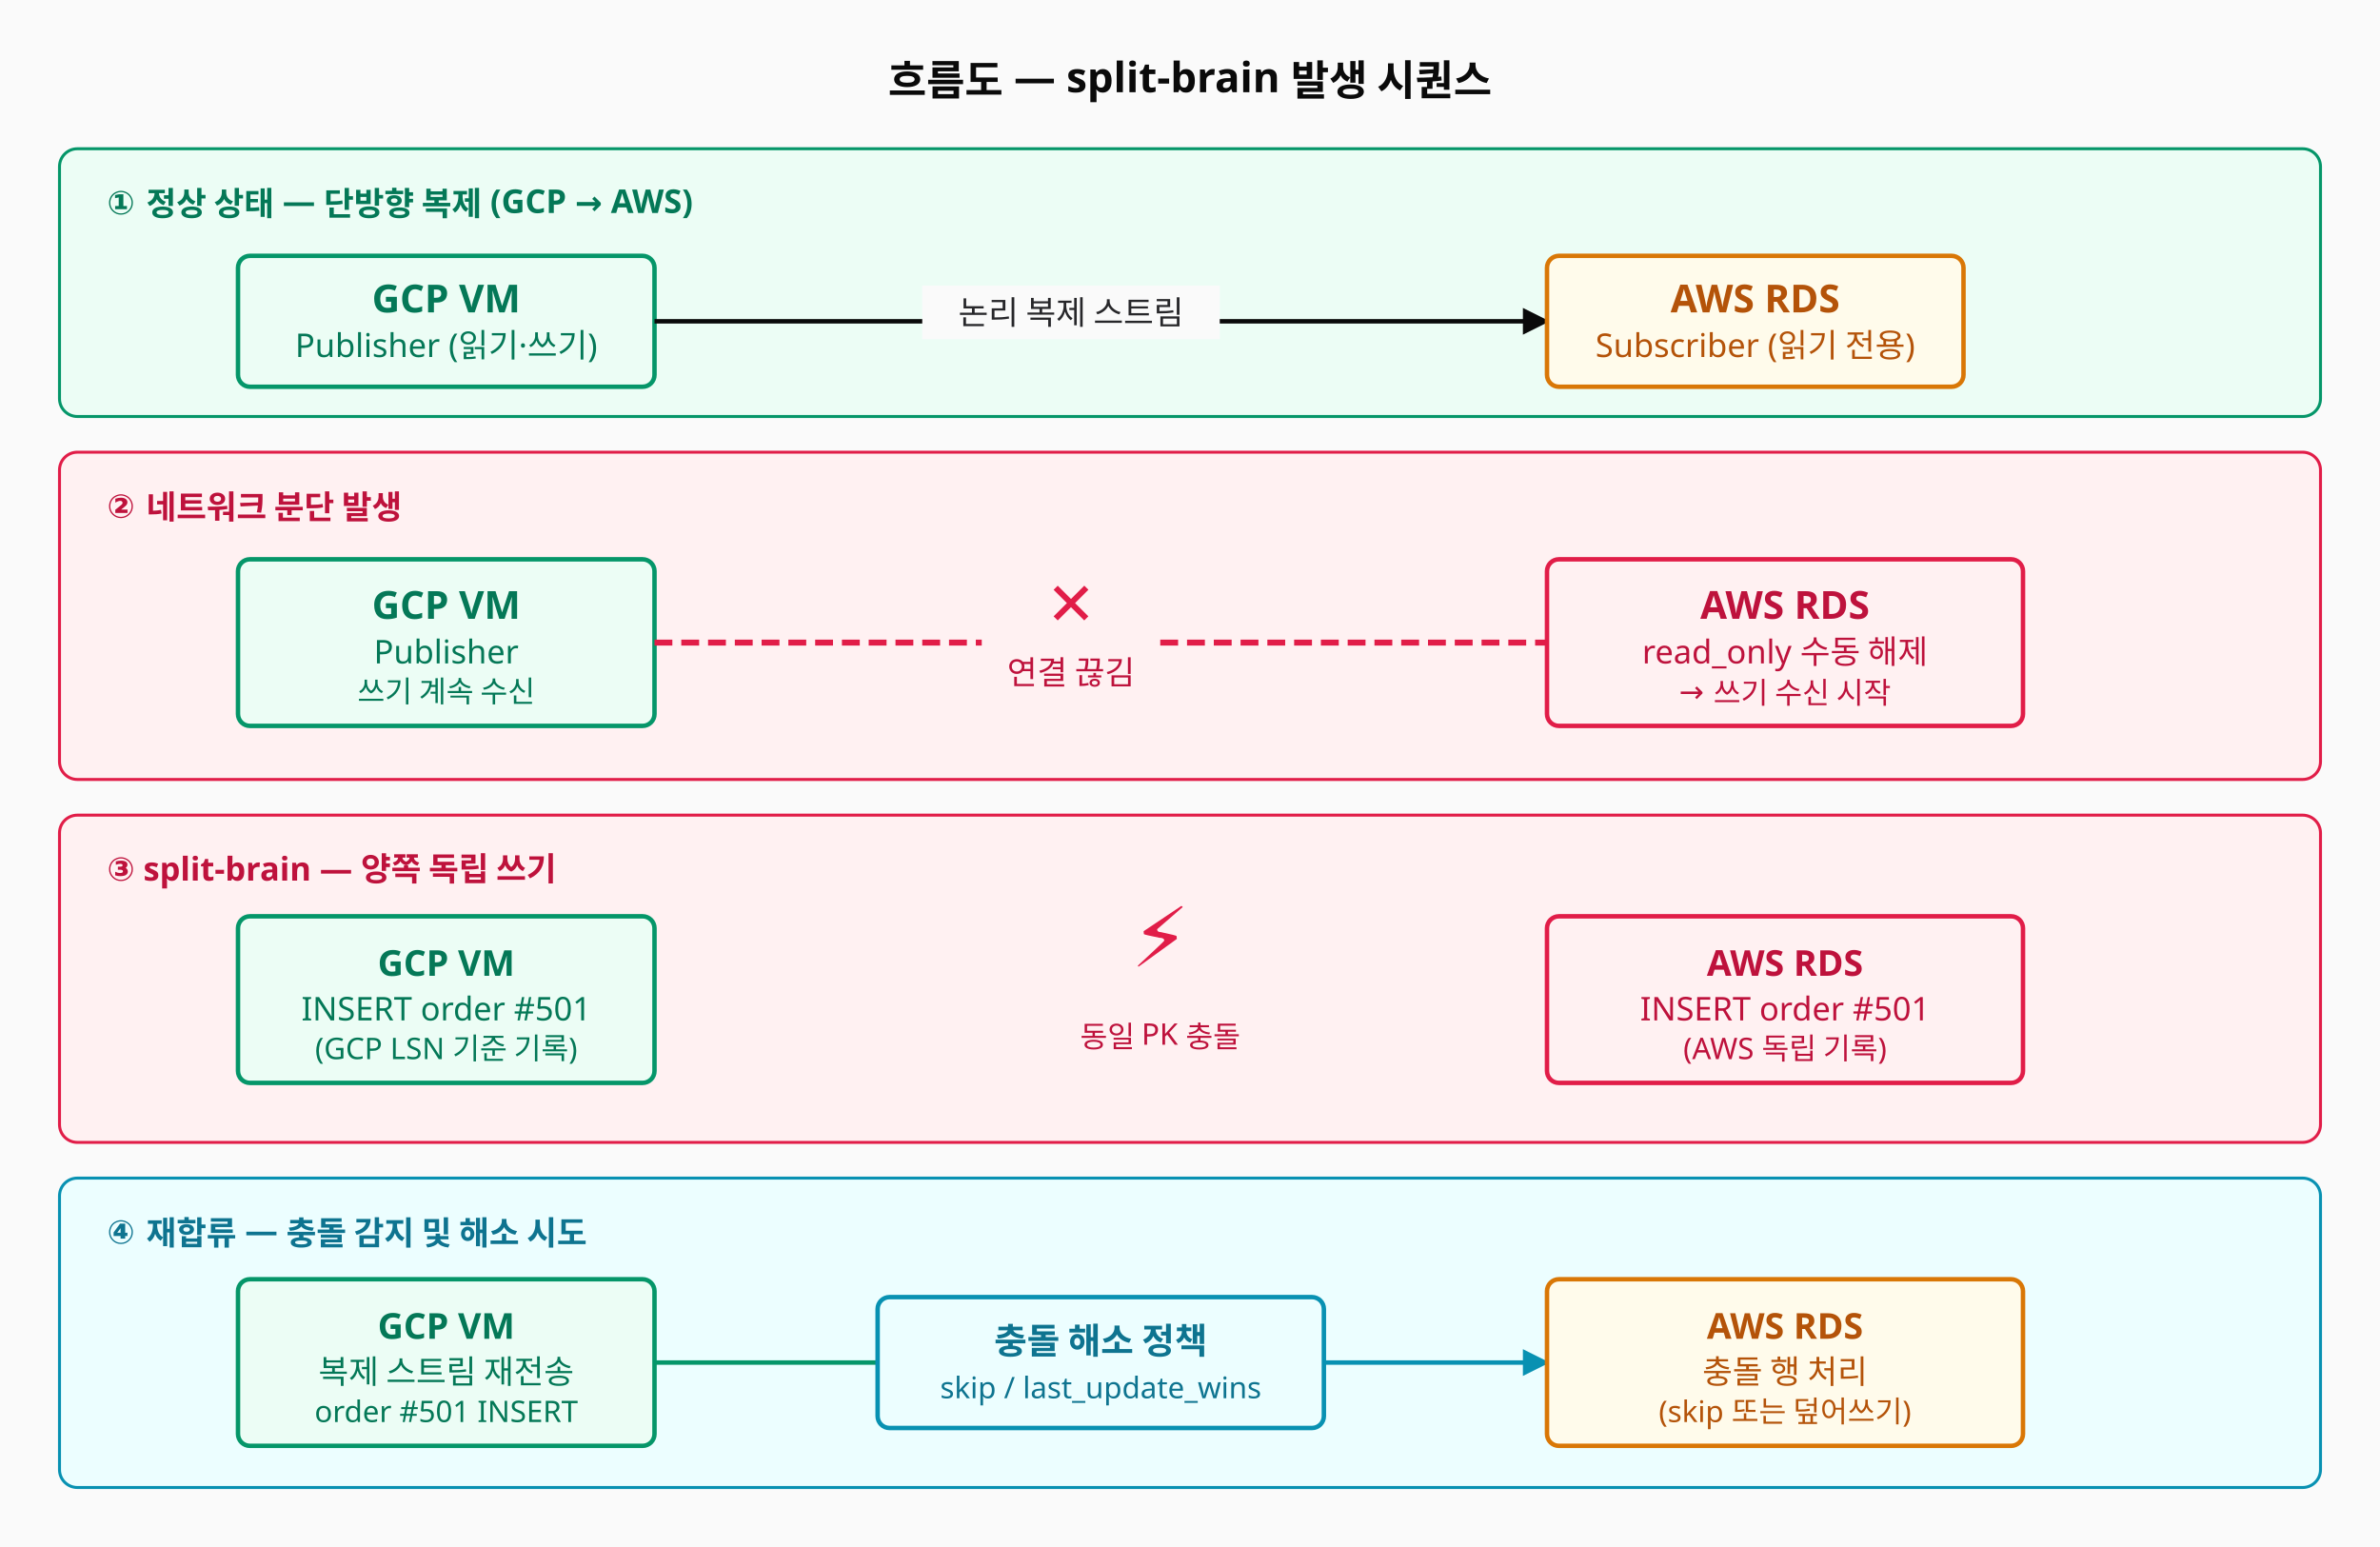
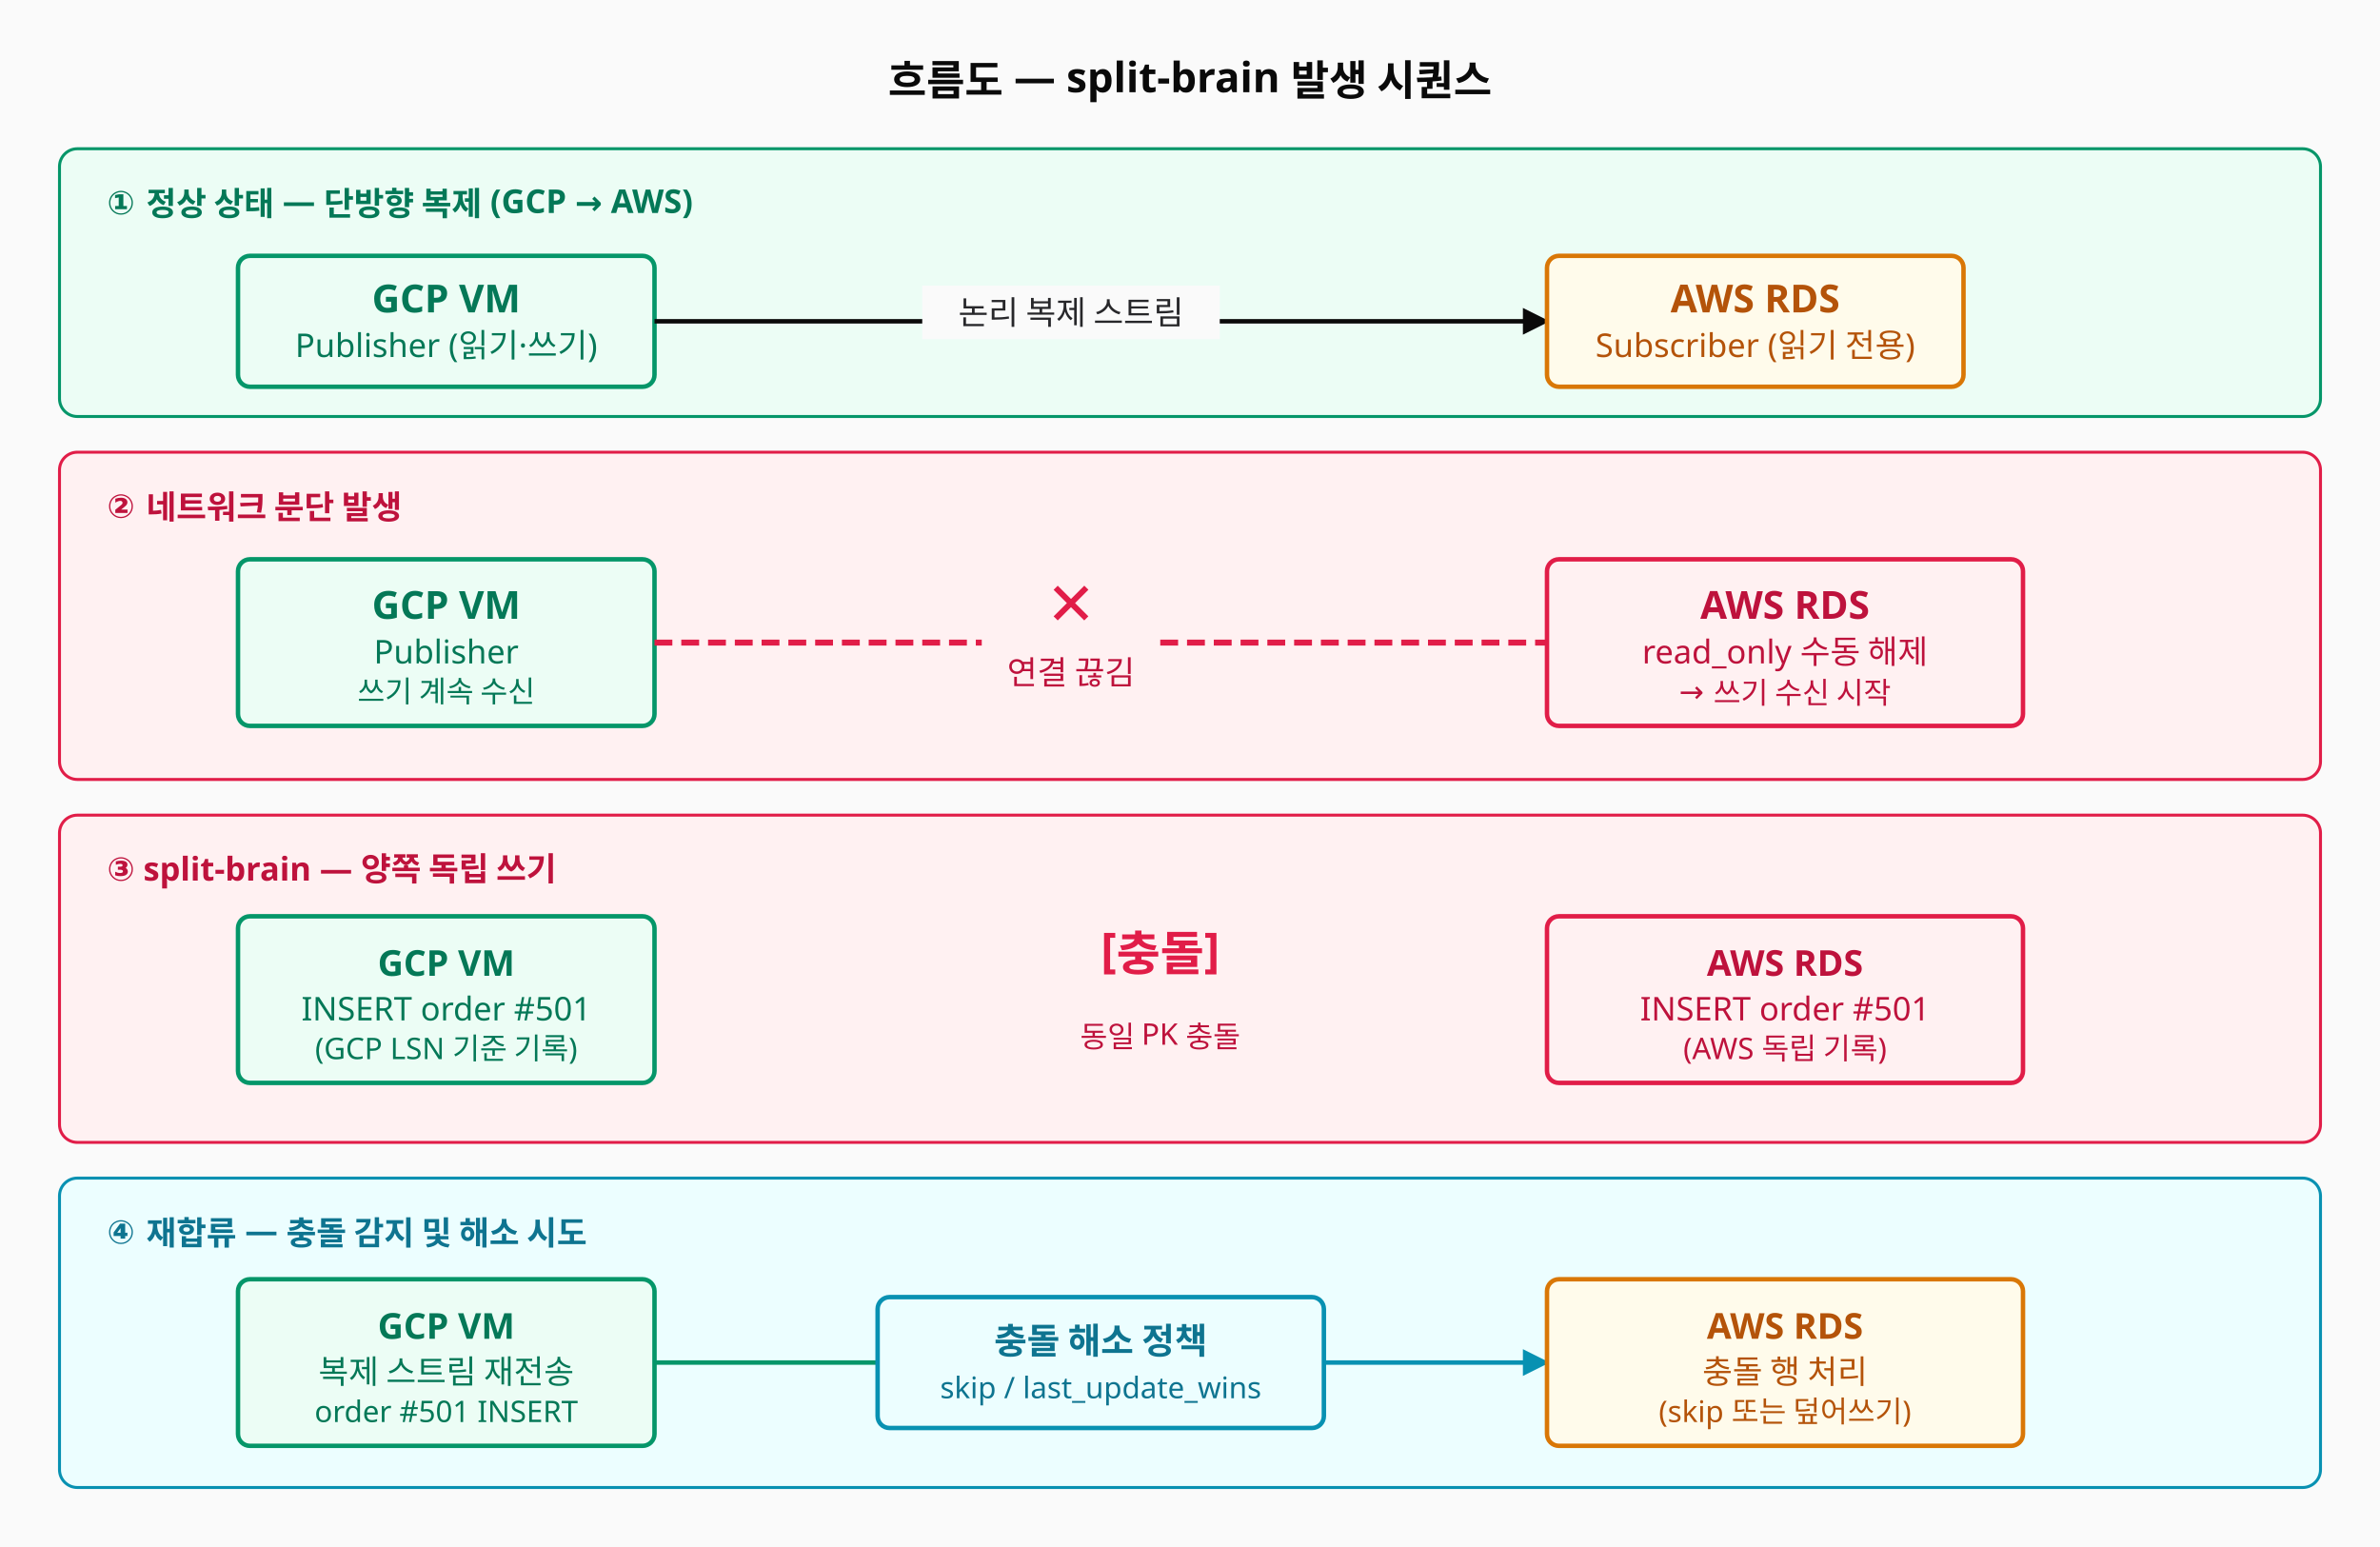
<svg xmlns="http://www.w3.org/2000/svg" role="img" aria-labelledby="title-1 desc-1" viewBox="0 0 800 520" width="100%" height="auto" style="font-family: 'Pretendard', system-ui, sans-serif;">
  <rect width="800" height="520" fill="#FAFAFA" />
  <text x="400" y="32" text-anchor="middle" font-size="14" font-weight="700" fill="#0A0A0A">흐름도 — split-brain 발생 시퀀스</text>
  <rect x="20" y="50" width="760" height="90" rx="6" fill="#ECFDF5" stroke="#059669" stroke-width="1" />
  <text x="36" y="72" font-size="11" fill="#047857" font-weight="600">① 정상 상태 — 단방향 복제 (GCP → AWS)</text>
  <rect x="80" y="86" width="140" height="44" rx="4" fill="#ECFDF5" stroke="#059669" stroke-width="1.5" />
  <text x="150" y="105" text-anchor="middle" font-size="13" font-weight="600" fill="#047857">GCP VM</text>
  <text x="150" y="120" text-anchor="middle" font-size="11" fill="#047857">Publisher (읽기·쓰기)</text>
  <line x1="220" y1="108" x2="520" y2="108" stroke="#0A0A0A" stroke-width="1.5" marker-end="url(#arrow-black)" />
  <rect x="310" y="96" width="100" height="18" fill="#FAFAFA" />
  <text x="360" y="109" text-anchor="middle" font-size="11" fill="#27272A">논리 복제 스트림</text>
  <rect x="520" y="86" width="140" height="44" rx="4" fill="#FFFBEB" stroke="#D97706" stroke-width="1.5" />
  <text x="590" y="105" text-anchor="middle" font-size="13" font-weight="600" fill="#B45309">AWS RDS</text>
  <text x="590" y="120" text-anchor="middle" font-size="11" fill="#B45309">Subscriber (읽기 전용)</text>
  <rect x="20" y="152" width="760" height="110" rx="6" fill="#FFF1F2" stroke="#E11D48" stroke-width="1" />
  <text x="36" y="174" font-size="11" fill="#BE123C" font-weight="600">② 네트워크 분단 발생</text>
  <rect x="80" y="188" width="140" height="56" rx="4" fill="#ECFDF5" stroke="#059669" stroke-width="1.5" />
  <text x="150" y="208" text-anchor="middle" font-size="13" font-weight="600" fill="#047857">GCP VM</text>
  <text x="150" y="223" text-anchor="middle" font-size="11" fill="#047857">Publisher</text>
  <text x="150" y="236" text-anchor="middle" font-size="10" fill="#047857">쓰기 계속 수신</text>
  <line x1="220" y1="216" x2="330" y2="216" stroke="#E11D48" stroke-width="2" stroke-dasharray="6 3" />
  <text x="360" y="210" text-anchor="middle" font-size="20" fill="#E11D48">✕</text>
  <text x="360" y="230" text-anchor="middle" font-size="11" fill="#BE123C">연결 끊김</text>
  <line x1="390" y1="216" x2="520" y2="216" stroke="#E11D48" stroke-width="2" stroke-dasharray="6 3" />
  <rect x="520" y="188" width="160" height="56" rx="4" fill="#FFF1F2" stroke="#E11D48" stroke-width="1.5" />
  <text x="600" y="208" text-anchor="middle" font-size="13" font-weight="600" fill="#BE123C">AWS RDS</text>
  <text x="600" y="223" text-anchor="middle" font-size="11" fill="#BE123C">read_only 수동 해제</text>
  <text x="600" y="236" text-anchor="middle" font-size="10" fill="#BE123C">→ 쓰기 수신 시작</text>
  <rect x="20" y="274" width="760" height="110" rx="6" fill="#FFF1F2" stroke="#E11D48" stroke-width="1" />
  <text x="36" y="296" font-size="11" fill="#BE123C" font-weight="600">③ split-brain — 양쪽 독립 쓰기</text>
  <rect x="80" y="308" width="140" height="56" rx="4" fill="#ECFDF5" stroke="#059669" stroke-width="1.5" />
  <text x="150" y="328" text-anchor="middle" font-size="12" font-weight="600" fill="#047857">GCP VM</text>
  <text x="150" y="343" text-anchor="middle" font-size="11" fill="#047857">INSERT order #501</text>
  <text x="150" y="356" text-anchor="middle" font-size="10" fill="#047857">(GCP LSN 기준 기록)</text>
  <rect x="520" y="308" width="160" height="56" rx="4" fill="#FFF1F2" stroke="#E11D48" stroke-width="1.5" />
  <text x="600" y="328" text-anchor="middle" font-size="12" font-weight="600" fill="#BE123C">AWS RDS</text>
  <text x="600" y="343" text-anchor="middle" font-size="11" fill="#BE123C">INSERT order #501</text>
  <text x="600" y="356" text-anchor="middle" font-size="10" fill="#BE123C">(AWS 독립 기록)</text>
-   <text x="390" y="325" text-anchor="middle" font-size="28" fill="#E11D48">⚡</text>
+   <text x="390" y="325" text-anchor="middle" font-size="16" font-weight="700" fill="#E11D48">[충돌]</text>
  <text x="390" y="352" text-anchor="middle" font-size="10" fill="#BE123C">동일 PK 충돌</text>
  <rect x="20" y="396" width="760" height="104" rx="6" fill="#ECFEFF" stroke="#0891B2" stroke-width="1" />
  <text x="36" y="418" font-size="11" fill="#0E7490" font-weight="600">④ 재합류 — 충돌 감지 및 해소 시도</text>
  <rect x="80" y="430" width="140" height="56" rx="4" fill="#ECFDF5" stroke="#059669" stroke-width="1.5" />
  <text x="150" y="450" text-anchor="middle" font-size="12" font-weight="600" fill="#047857">GCP VM</text>
  <text x="150" y="465" text-anchor="middle" font-size="11" fill="#047857">복제 스트림 재전송</text>
  <text x="150" y="478" text-anchor="middle" font-size="10" fill="#047857">order #501 INSERT</text>
  <line x1="220" y1="458" x2="395" y2="458" stroke="#059669" stroke-width="1.5" marker-end="url(#arrow-green)" />
  <rect x="295" y="436" width="150" height="44" rx="4" fill="#ECFEFF" stroke="#0891B2" stroke-width="1.5" />
  <text x="370" y="455" text-anchor="middle" font-size="12" font-weight="600" fill="#0E7490">충돌 해소 정책</text>
  <text x="370" y="470" text-anchor="middle" font-size="10" fill="#0E7490">skip / last_update_wins</text>
  <line x1="445" y1="458" x2="520" y2="458" stroke="#0891B2" stroke-width="1.5" marker-end="url(#arrow-blue)" />
  <rect x="520" y="430" width="160" height="56" rx="4" fill="#FFFBEB" stroke="#D97706" stroke-width="1.5" />
  <text x="600" y="450" text-anchor="middle" font-size="12" font-weight="600" fill="#B45309">AWS RDS</text>
  <text x="600" y="465" text-anchor="middle" font-size="11" fill="#B45309">충돌 행 처리</text>
  <text x="600" y="478" text-anchor="middle" font-size="10" fill="#B45309">(skip 또는 덮어쓰기)</text>
  <defs>
    <marker id="arrow-black" viewBox="0 0 10 10" refX="9" refY="5" markerWidth="6" markerHeight="6" orient="auto-start-reverse">
      <path d="M 0 0 L 10 5 L 0 10 z" fill="#0A0A0A" />
    </marker>
    <marker id="arrow-green" viewBox="0 0 10 10" refX="9" refY="5" markerWidth="6" markerHeight="6" orient="auto-start-reverse">
      <path d="M 0 0 L 10 5 L 0 10 z" fill="#059669" />
    </marker>
    <marker id="arrow-blue" viewBox="0 0 10 10" refX="9" refY="5" markerWidth="6" markerHeight="6" orient="auto-start-reverse">
      <path d="M 0 0 L 10 5 L 0 10 z" fill="#0891B2" />
    </marker>
  </defs>
</svg>
